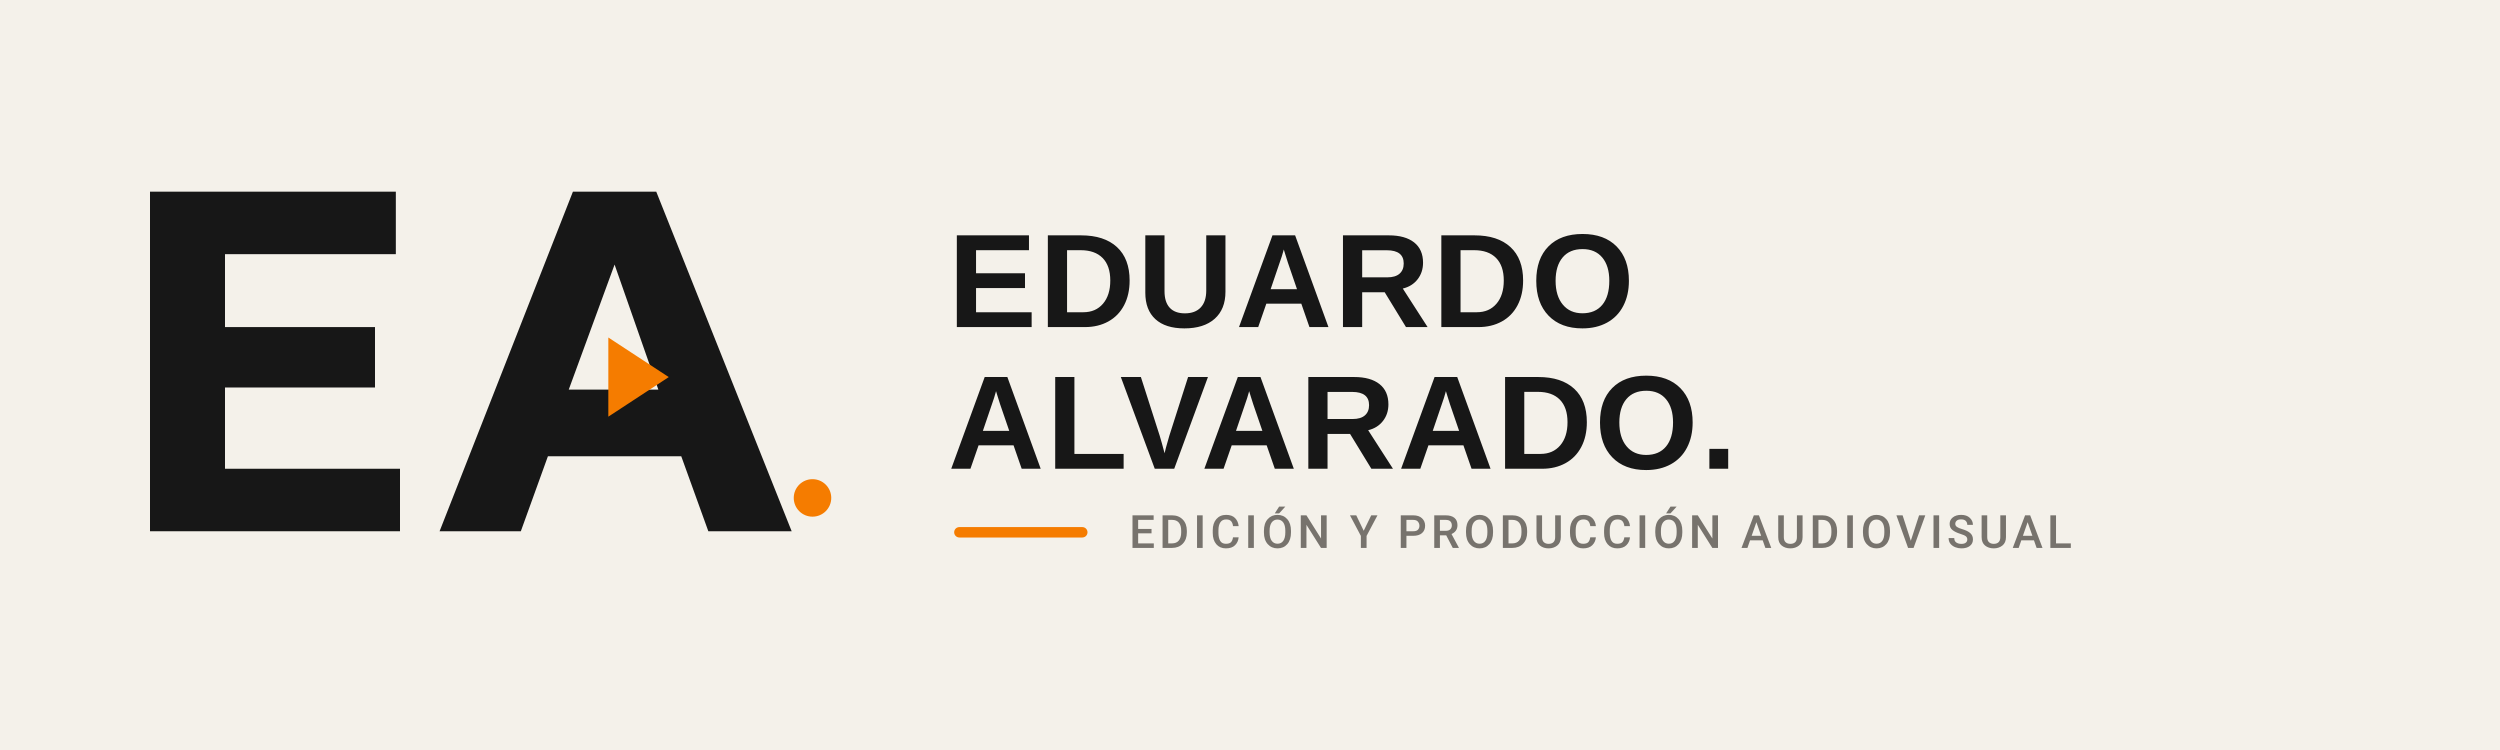
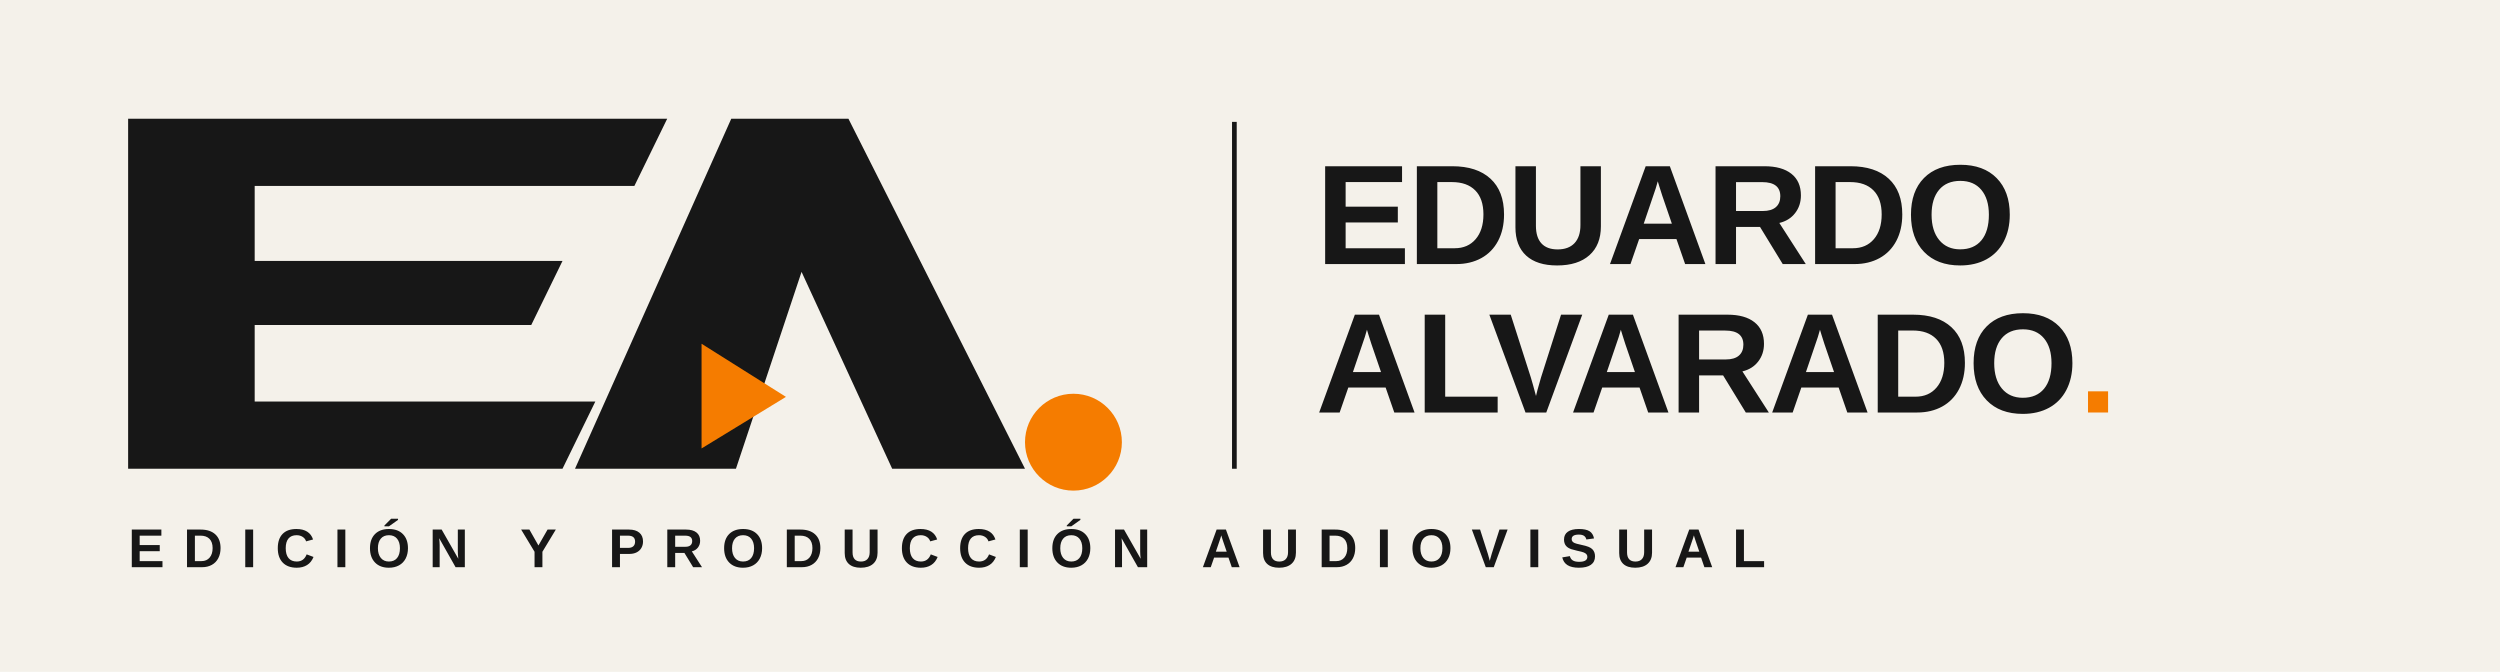
- <svg xmlns="http://www.w3.org/2000/svg" viewBox="0 0 1200 360" role="img" aria-labelledby="title desc">
-   <rect width="1200" height="360" fill="#F4F1EA" />
-   <g fill="#171717">
-     <path d="M72 92h118v30h-82v35h72v29h-72v39h84v30H72z" />
-     <path d="M211 255 275 92h40l65 163h-40l-13-36h-64l-13 36zm62-68h43l-21-60z" />
+ <svg xmlns="http://www.w3.org/2000/svg" viewBox="0 0 1600 430" role="img" aria-labelledby="title desc">
+   <rect width="1600" height="430" fill="#F4F1EA" />
+   <g transform="translate(82 76)">
+     <path fill="#171717" d="M0 0H345L324 43H81V91H278L258 132H81V181H299L278 224H0Z" />
+     <path fill="#171717" d="M286 224 386 0H461L574 224H489L431 98 389 224Z" />
+     <path fill="#F57C00" d="M367 144 421 178 367 211Z" />
+     <circle cx="605" cy="207" r="31" fill="#F57C00" />
  </g>
-   <path d="M292 162 321 181 292 200z" fill="#F57C00" />
-   <circle cx="390" cy="239" r="9" fill="#F57C00" />
-   <text x="455" y="157" fill="#171717" font-family="Montserrat, Arial, sans-serif" font-size="64" font-weight="800" letter-spacing="1">EDUARDO</text>
-   <text x="455" y="225" fill="#171717" font-family="Montserrat, Arial, sans-serif" font-size="64" font-weight="800" letter-spacing="1">ALVARADO.</text>
-   <rect x="458" y="253" width="64" height="5" rx="2.5" fill="#F57C00" />
-   <text x="542" y="263" fill="#77736D" font-family="Roboto, Arial, sans-serif" font-size="22" font-weight="500" letter-spacing="2">EDICIÓN Y PRODUCCIÓN AUDIOVISUAL</text>
+   <path d="M790 78V300" stroke="#171717" stroke-width="3" />
+   <g fill="#171717" font-family="Montserrat, Arial, sans-serif" font-weight="800" letter-spacing="-2">
+     <text x="842" y="169" font-size="91">EDUARDO</text>
+     <text x="842" y="264" font-size="91">ALVARADO<tspan fill="#F57C00">.</tspan>
+     </text>
+   </g>
+   <text x="82" y="363" fill="#171717" font-family="Montserrat, Arial, sans-serif" font-size="35" font-weight="600" letter-spacing="12">EDICIÓN Y PRODUCCIÓN AUDIOVISUAL</text>
</svg>
